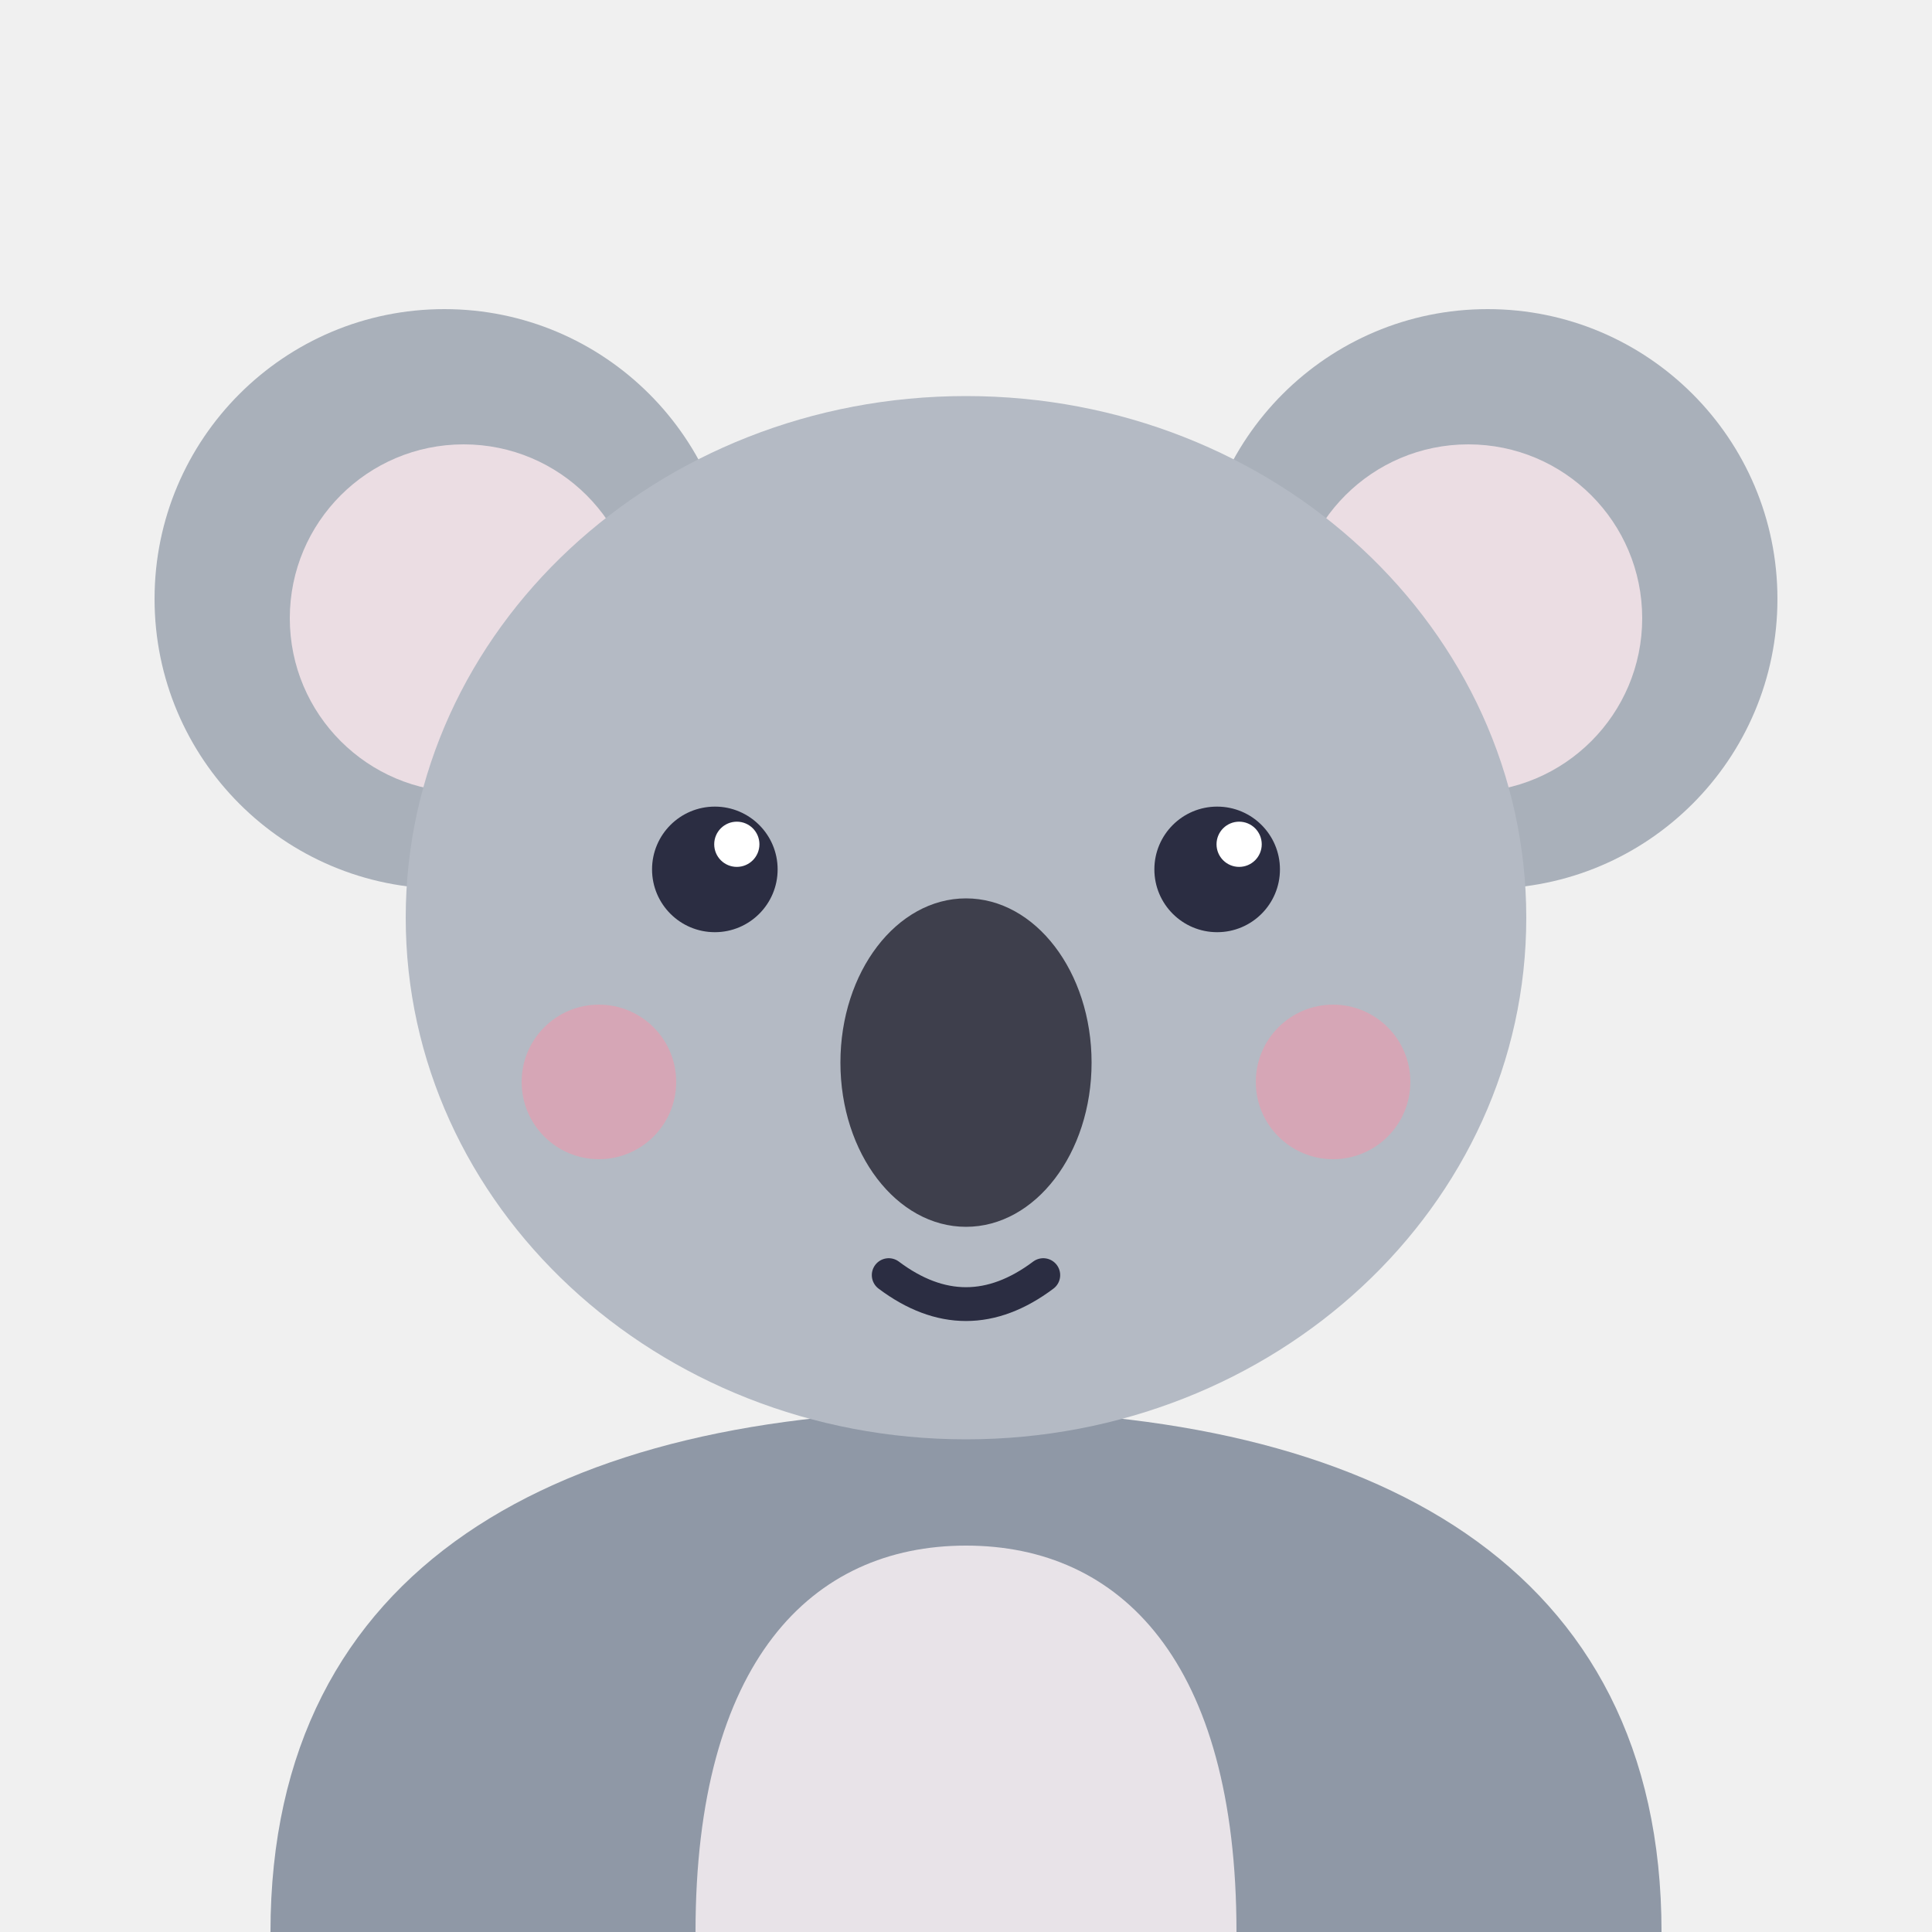
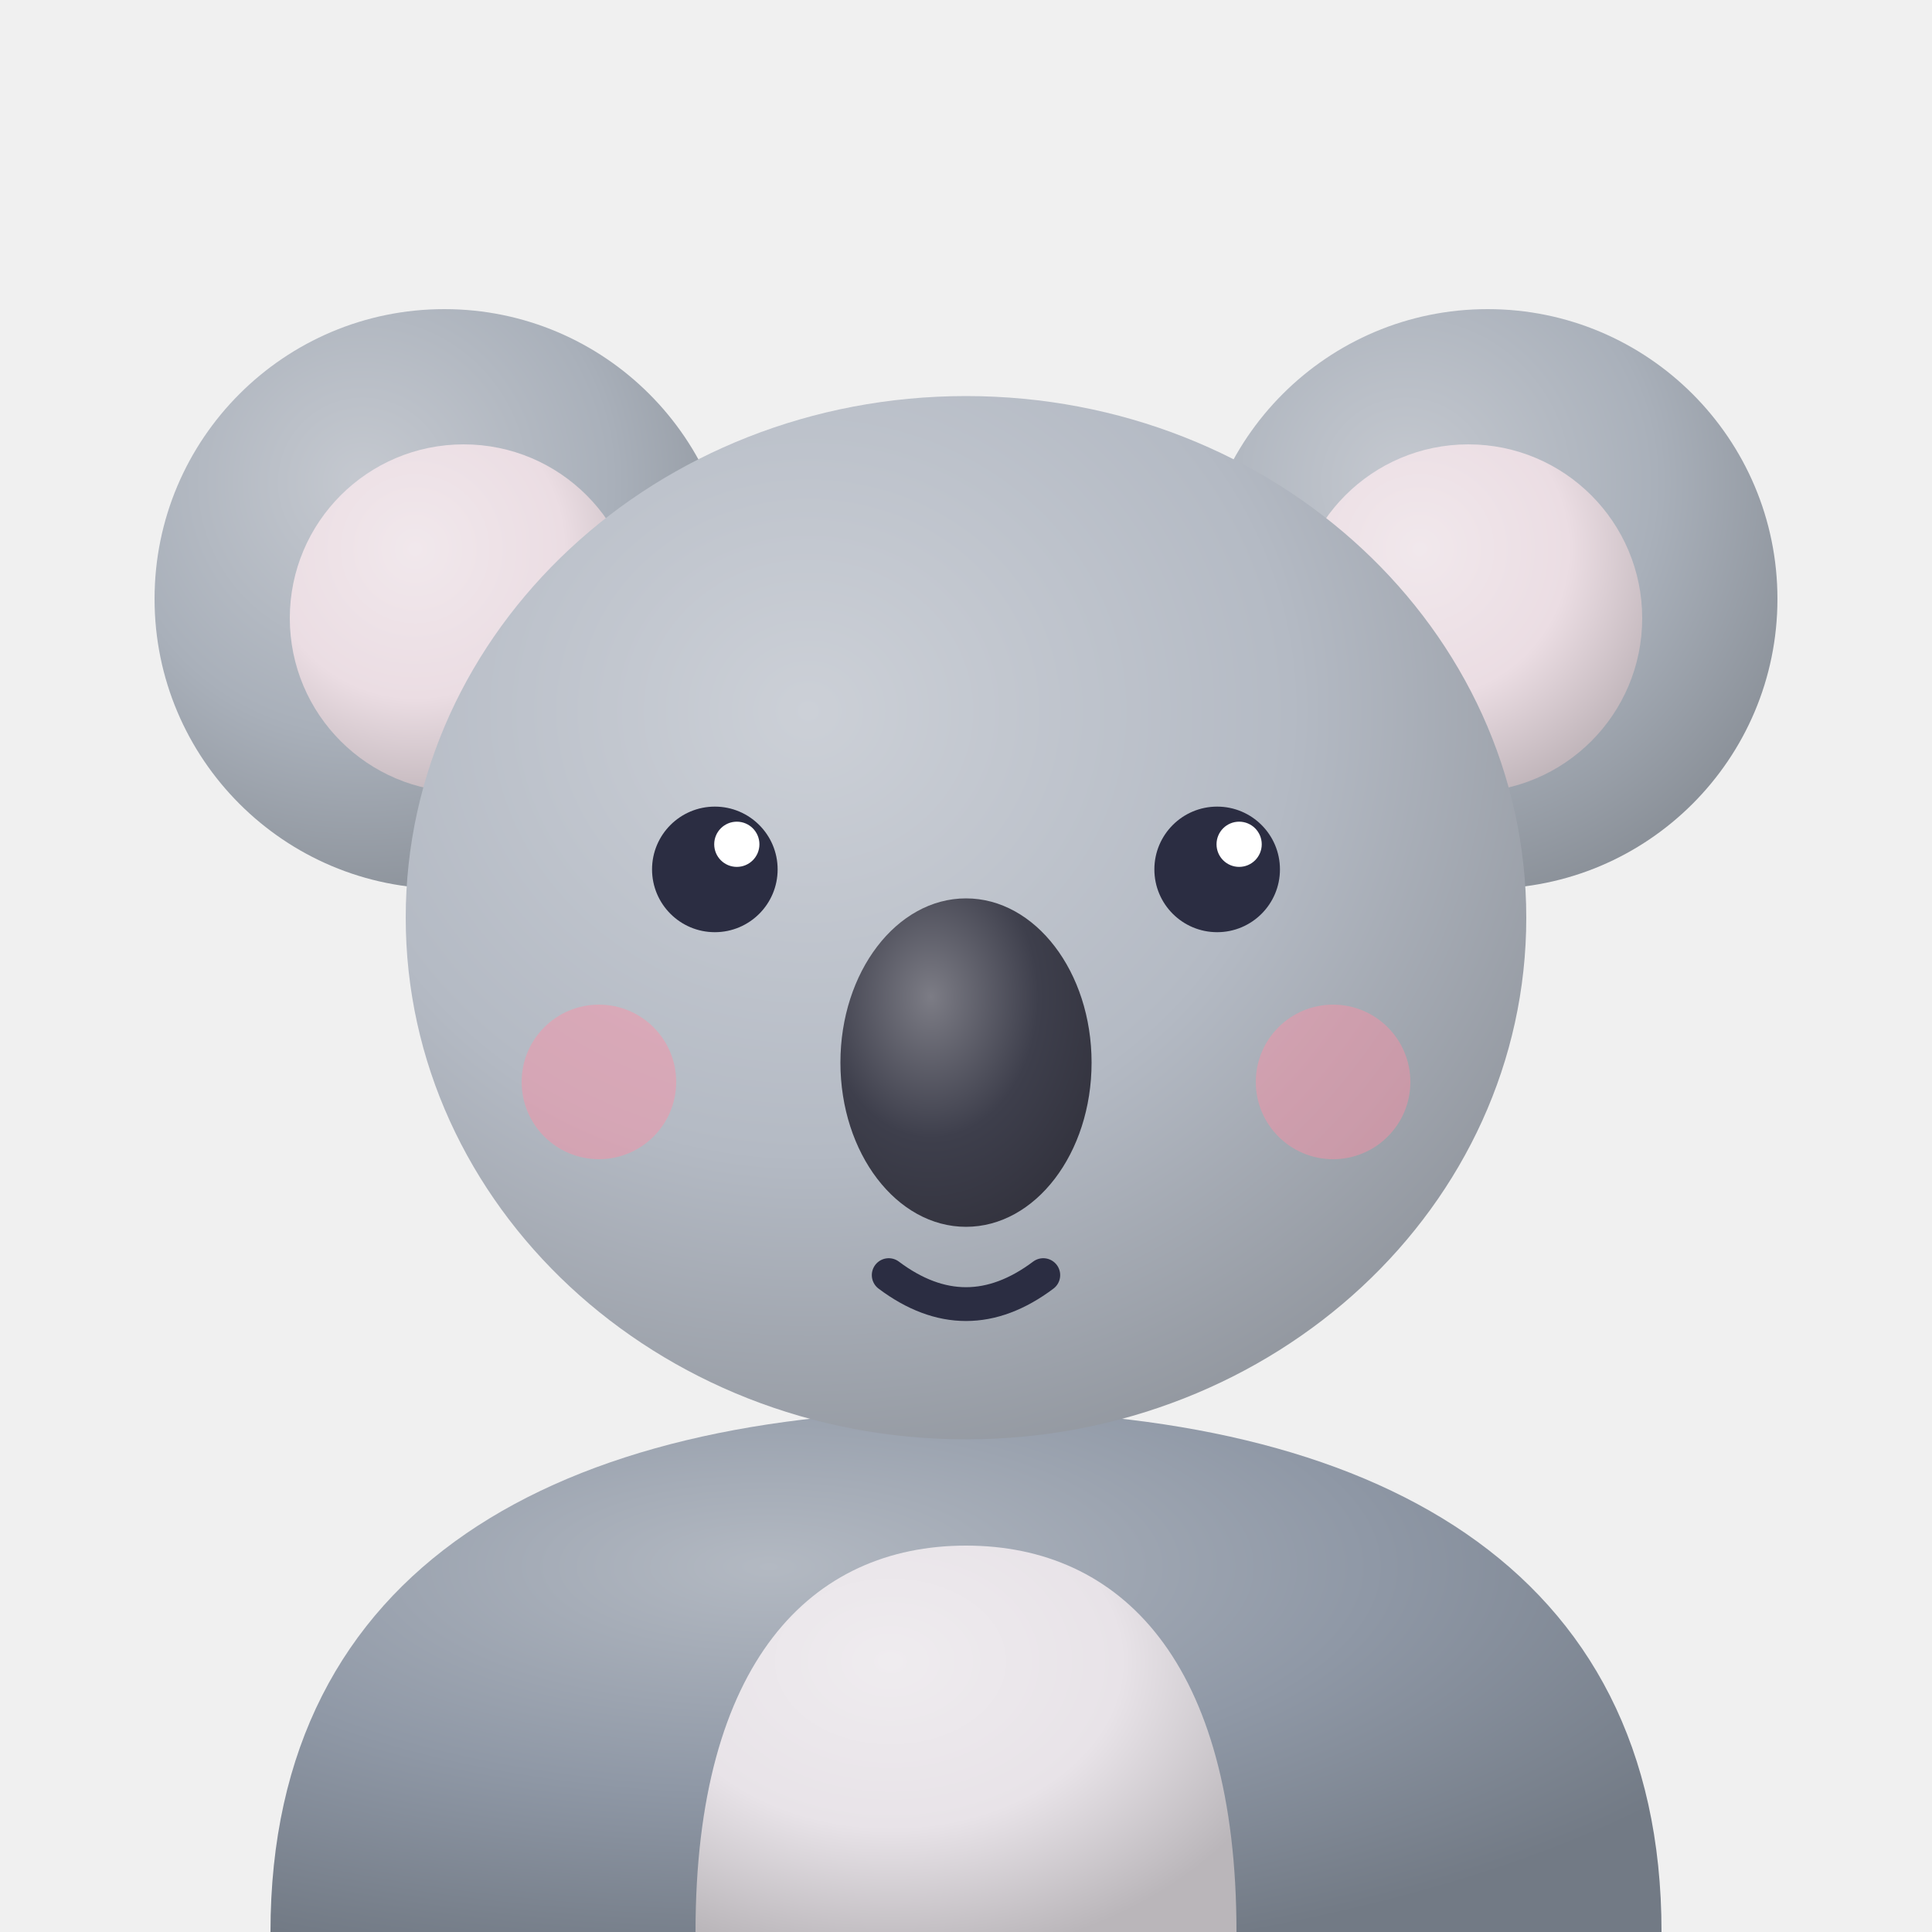
<svg xmlns="http://www.w3.org/2000/svg" viewBox="0 0 200 200">
-   <path d="M28 200 C28 162 58 146 100 146 C142 146 172 162 172 200 Z" fill="#8F98A6" />
-   <path d="M72 200 C72 172 84 160 100 160 C116 160 128 172 128 200 Z" fill="#E8E3E8" />
-   <circle cx="46" cy="62" r="30" fill="#A9B0BA" />
-   <circle cx="154" cy="62" r="30" fill="#A9B0BA" />
-   <circle cx="48" cy="64" r="18" fill="#EBDDE3" />
-   <circle cx="152" cy="64" r="18" fill="#EBDDE3" />
-   <ellipse cx="100" cy="95.0" rx="58.0" ry="54.0" fill="#B4BAC4" />
-   <ellipse cx="100" cy="110" rx="13" ry="17" fill="#3E3F4C" />
+   <defs>
+     <radialGradient id="s8F98A6" cx="0.36" cy="0.3" r="0.78">
+       <stop offset="0" stop-color="#B3B9C2" />
+       <stop offset="0.55" stop-color="#8F98A6" />
+       <stop offset="1" stop-color="#727A85" />
+     </radialGradient>
+     <radialGradient id="sE8E3E8" cx="0.36" cy="0.3" r="0.78">
+       <stop offset="0" stop-color="#EFECEF" />
+       <stop offset="0.55" stop-color="#E8E3E8" />
+       <stop offset="1" stop-color="#BAB6BA" />
+     </radialGradient>
+     <radialGradient id="sA9B0BA" cx="0.36" cy="0.3" r="0.78">
+       <stop offset="0" stop-color="#C5C9D0" />
+       <stop offset="0.55" stop-color="#A9B0BA" />
+       <stop offset="1" stop-color="#878D95" />
+     </radialGradient>
+     <radialGradient id="sEBDDE3" cx="0.36" cy="0.3" r="0.78">
+       <stop offset="0" stop-color="#F1E8EC" />
+       <stop offset="0.55" stop-color="#EBDDE3" />
+       <stop offset="1" stop-color="#BCB1B6" />
+     </radialGradient>
+     <radialGradient id="sB4BAC4" cx="0.36" cy="0.3" r="0.78">
+       <stop offset="0" stop-color="#CCD0D7" />
+       <stop offset="0.55" stop-color="#B4BAC4" />
+       <stop offset="1" stop-color="#90959D" />
+     </radialGradient>
+     <radialGradient id="s3E3F4C" cx="0.36" cy="0.3" r="0.78">
+       <stop offset="0" stop-color="#7C7C85" />
+       <stop offset="0.55" stop-color="#3E3F4C" />
+       <stop offset="1" stop-color="#32323D" />
+     </radialGradient>
+   </defs>
+   <path d="M28 200 C28 162 58 146 100 146 C142 146 172 162 172 200 Z" fill="url(#s8F98A6)" />
+   <path d="M72 200 C72 172 84 160 100 160 C116 160 128 172 128 200 Z" fill="url(#sE8E3E8)" />
+   <circle cx="46" cy="62" r="30" fill="url(#sA9B0BA)" />
+   <circle cx="154" cy="62" r="30" fill="url(#sA9B0BA)" />
+   <circle cx="48" cy="64" r="18" fill="url(#sEBDDE3)" />
+   <circle cx="152" cy="64" r="18" fill="url(#sEBDDE3)" />
+   <ellipse cx="100" cy="95.0" rx="58.0" ry="54.0" fill="url(#sB4BAC4)" />
+   <ellipse cx="100" cy="110" rx="13" ry="17" fill="url(#s3E3F4C)" />
  <circle cx="74.0" cy="90.0" r="6.5" fill="#2B2D42" />
  <circle cx="126.0" cy="90.0" r="6.5" fill="#2B2D42" />
  <circle cx="76.275" cy="87.4" r="2.34" fill="#fff" />
  <circle cx="128.275" cy="87.4" r="2.34" fill="#fff" />
  <path d="M92.0 132.0 Q100 138.0 108.0 132.0" fill="none" stroke="#2B2D42" stroke-width="3.5" stroke-linecap="round" />
  <circle cx="62.0" cy="112.0" r="8.0" fill="#FF8FA3" opacity="0.45" />
  <circle cx="138.0" cy="112.0" r="8.0" fill="#FF8FA3" opacity="0.45" />
</svg>
